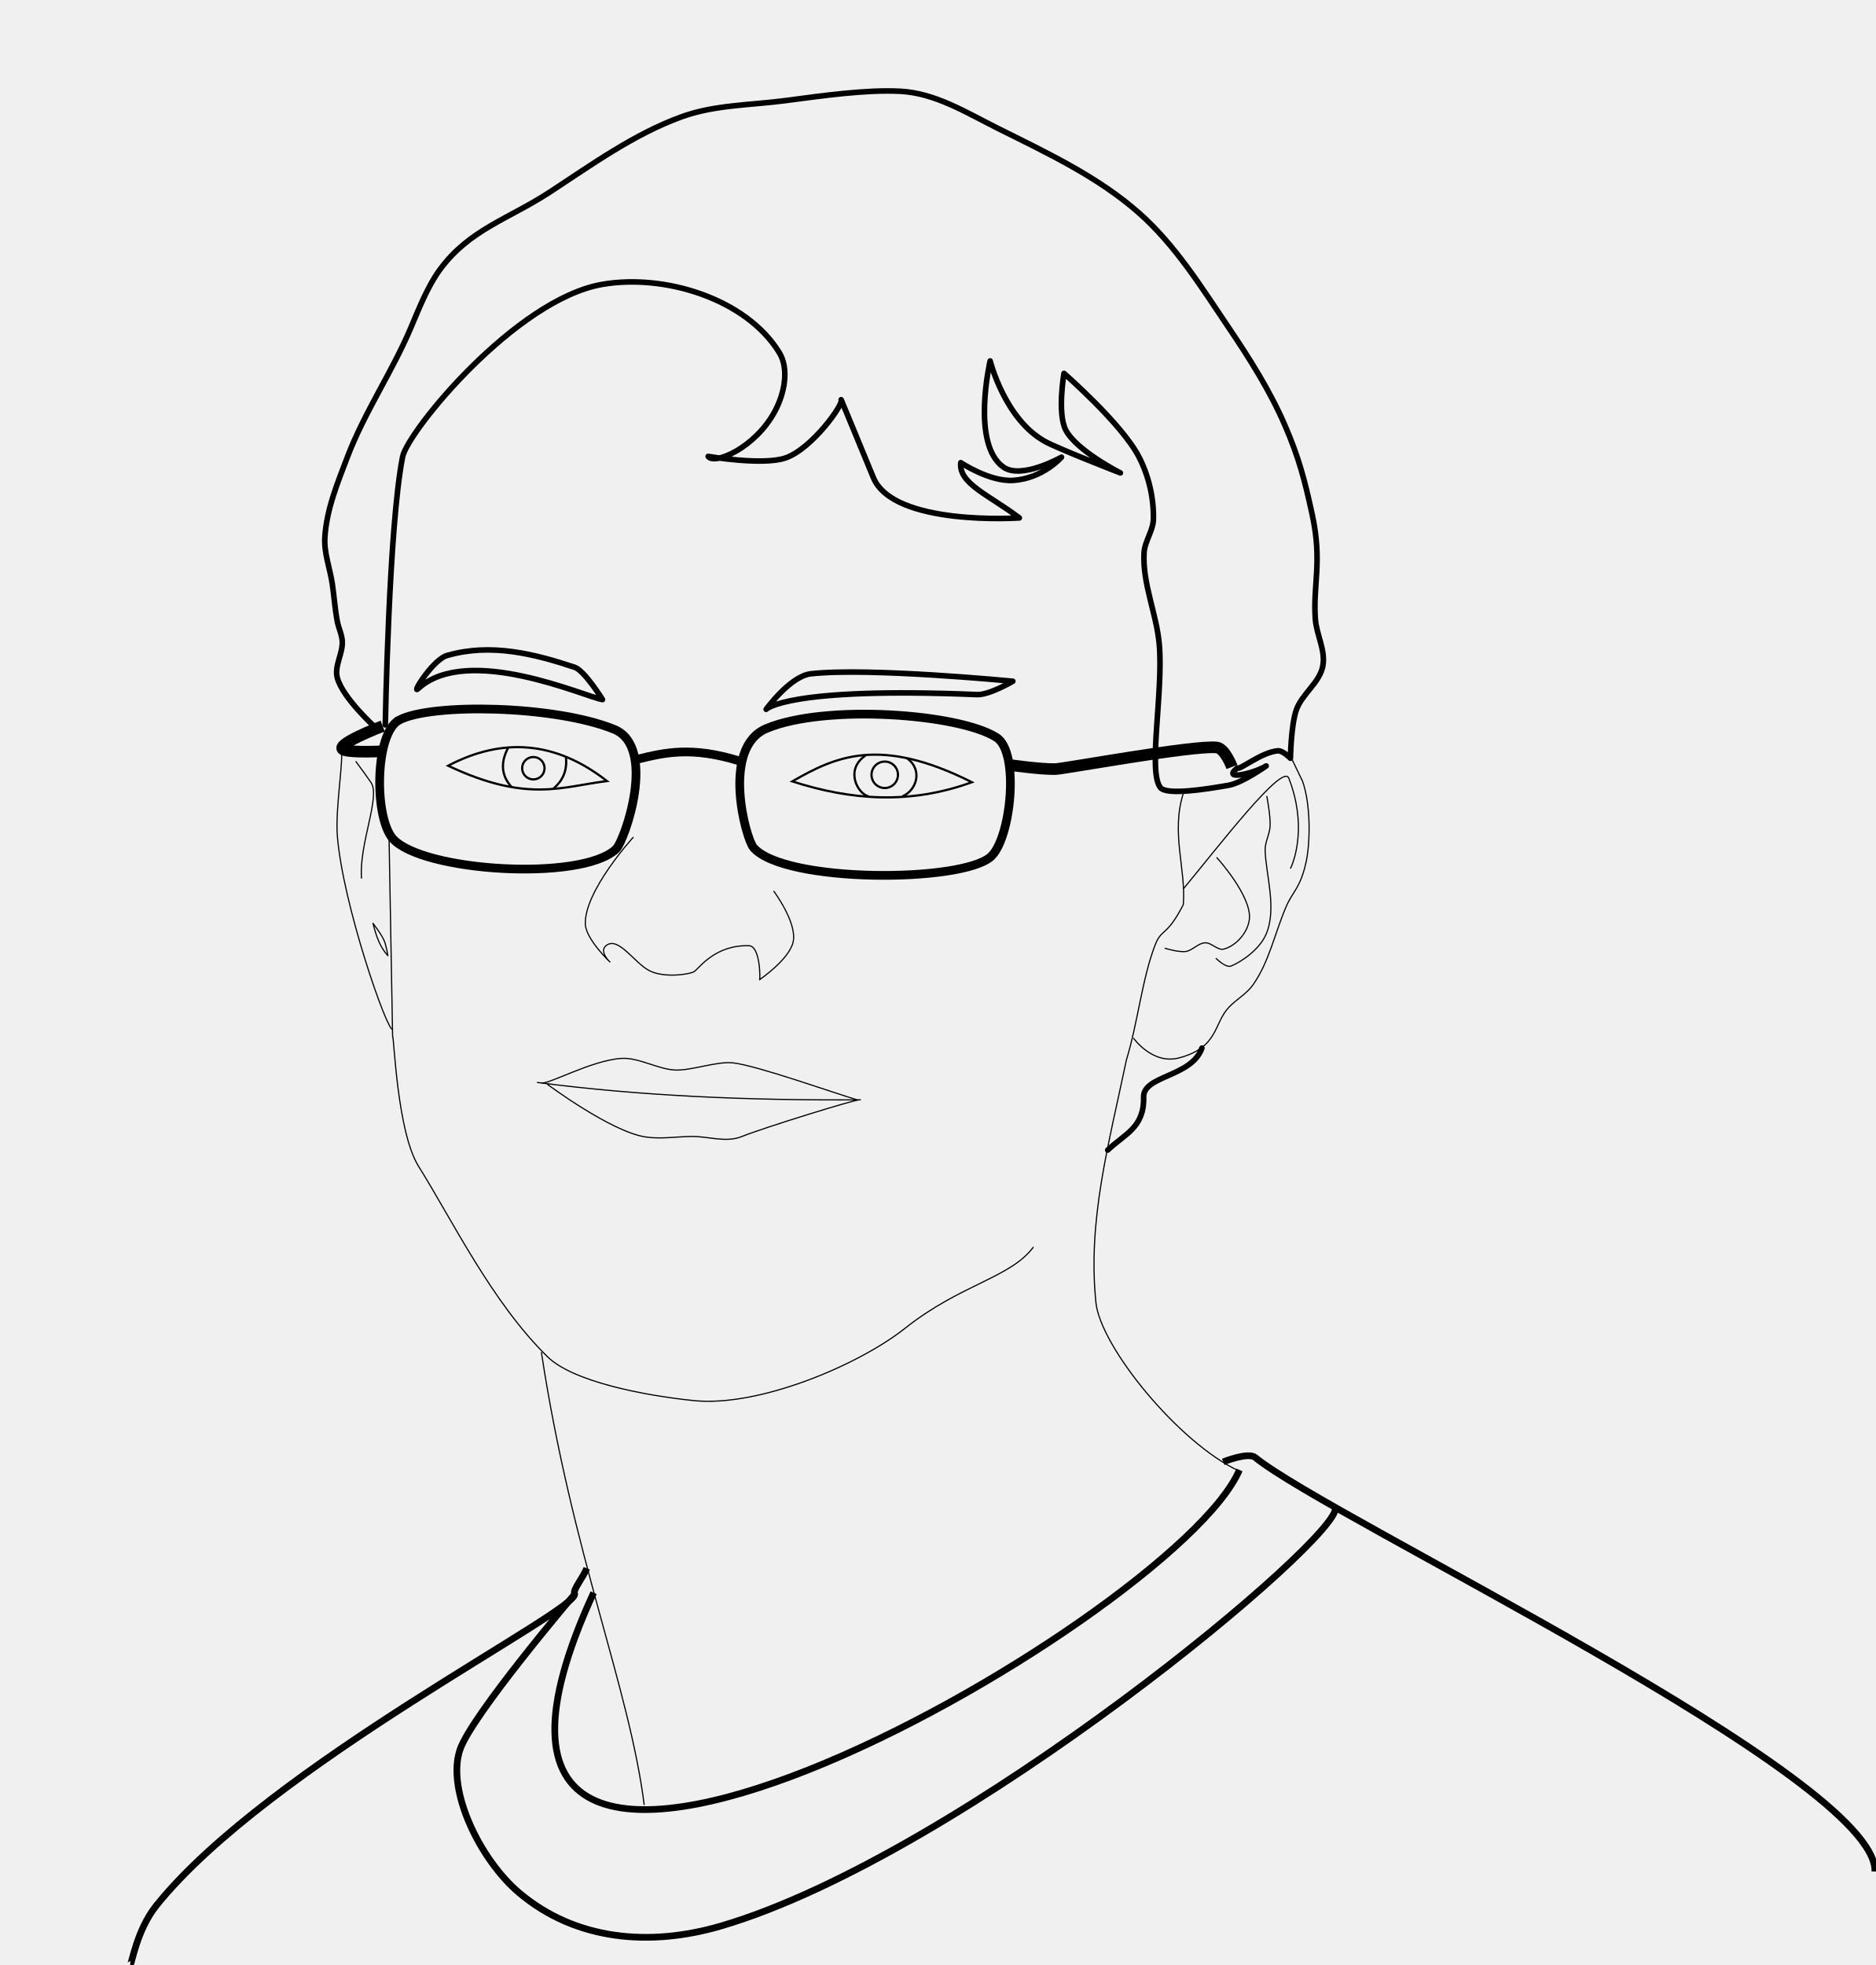
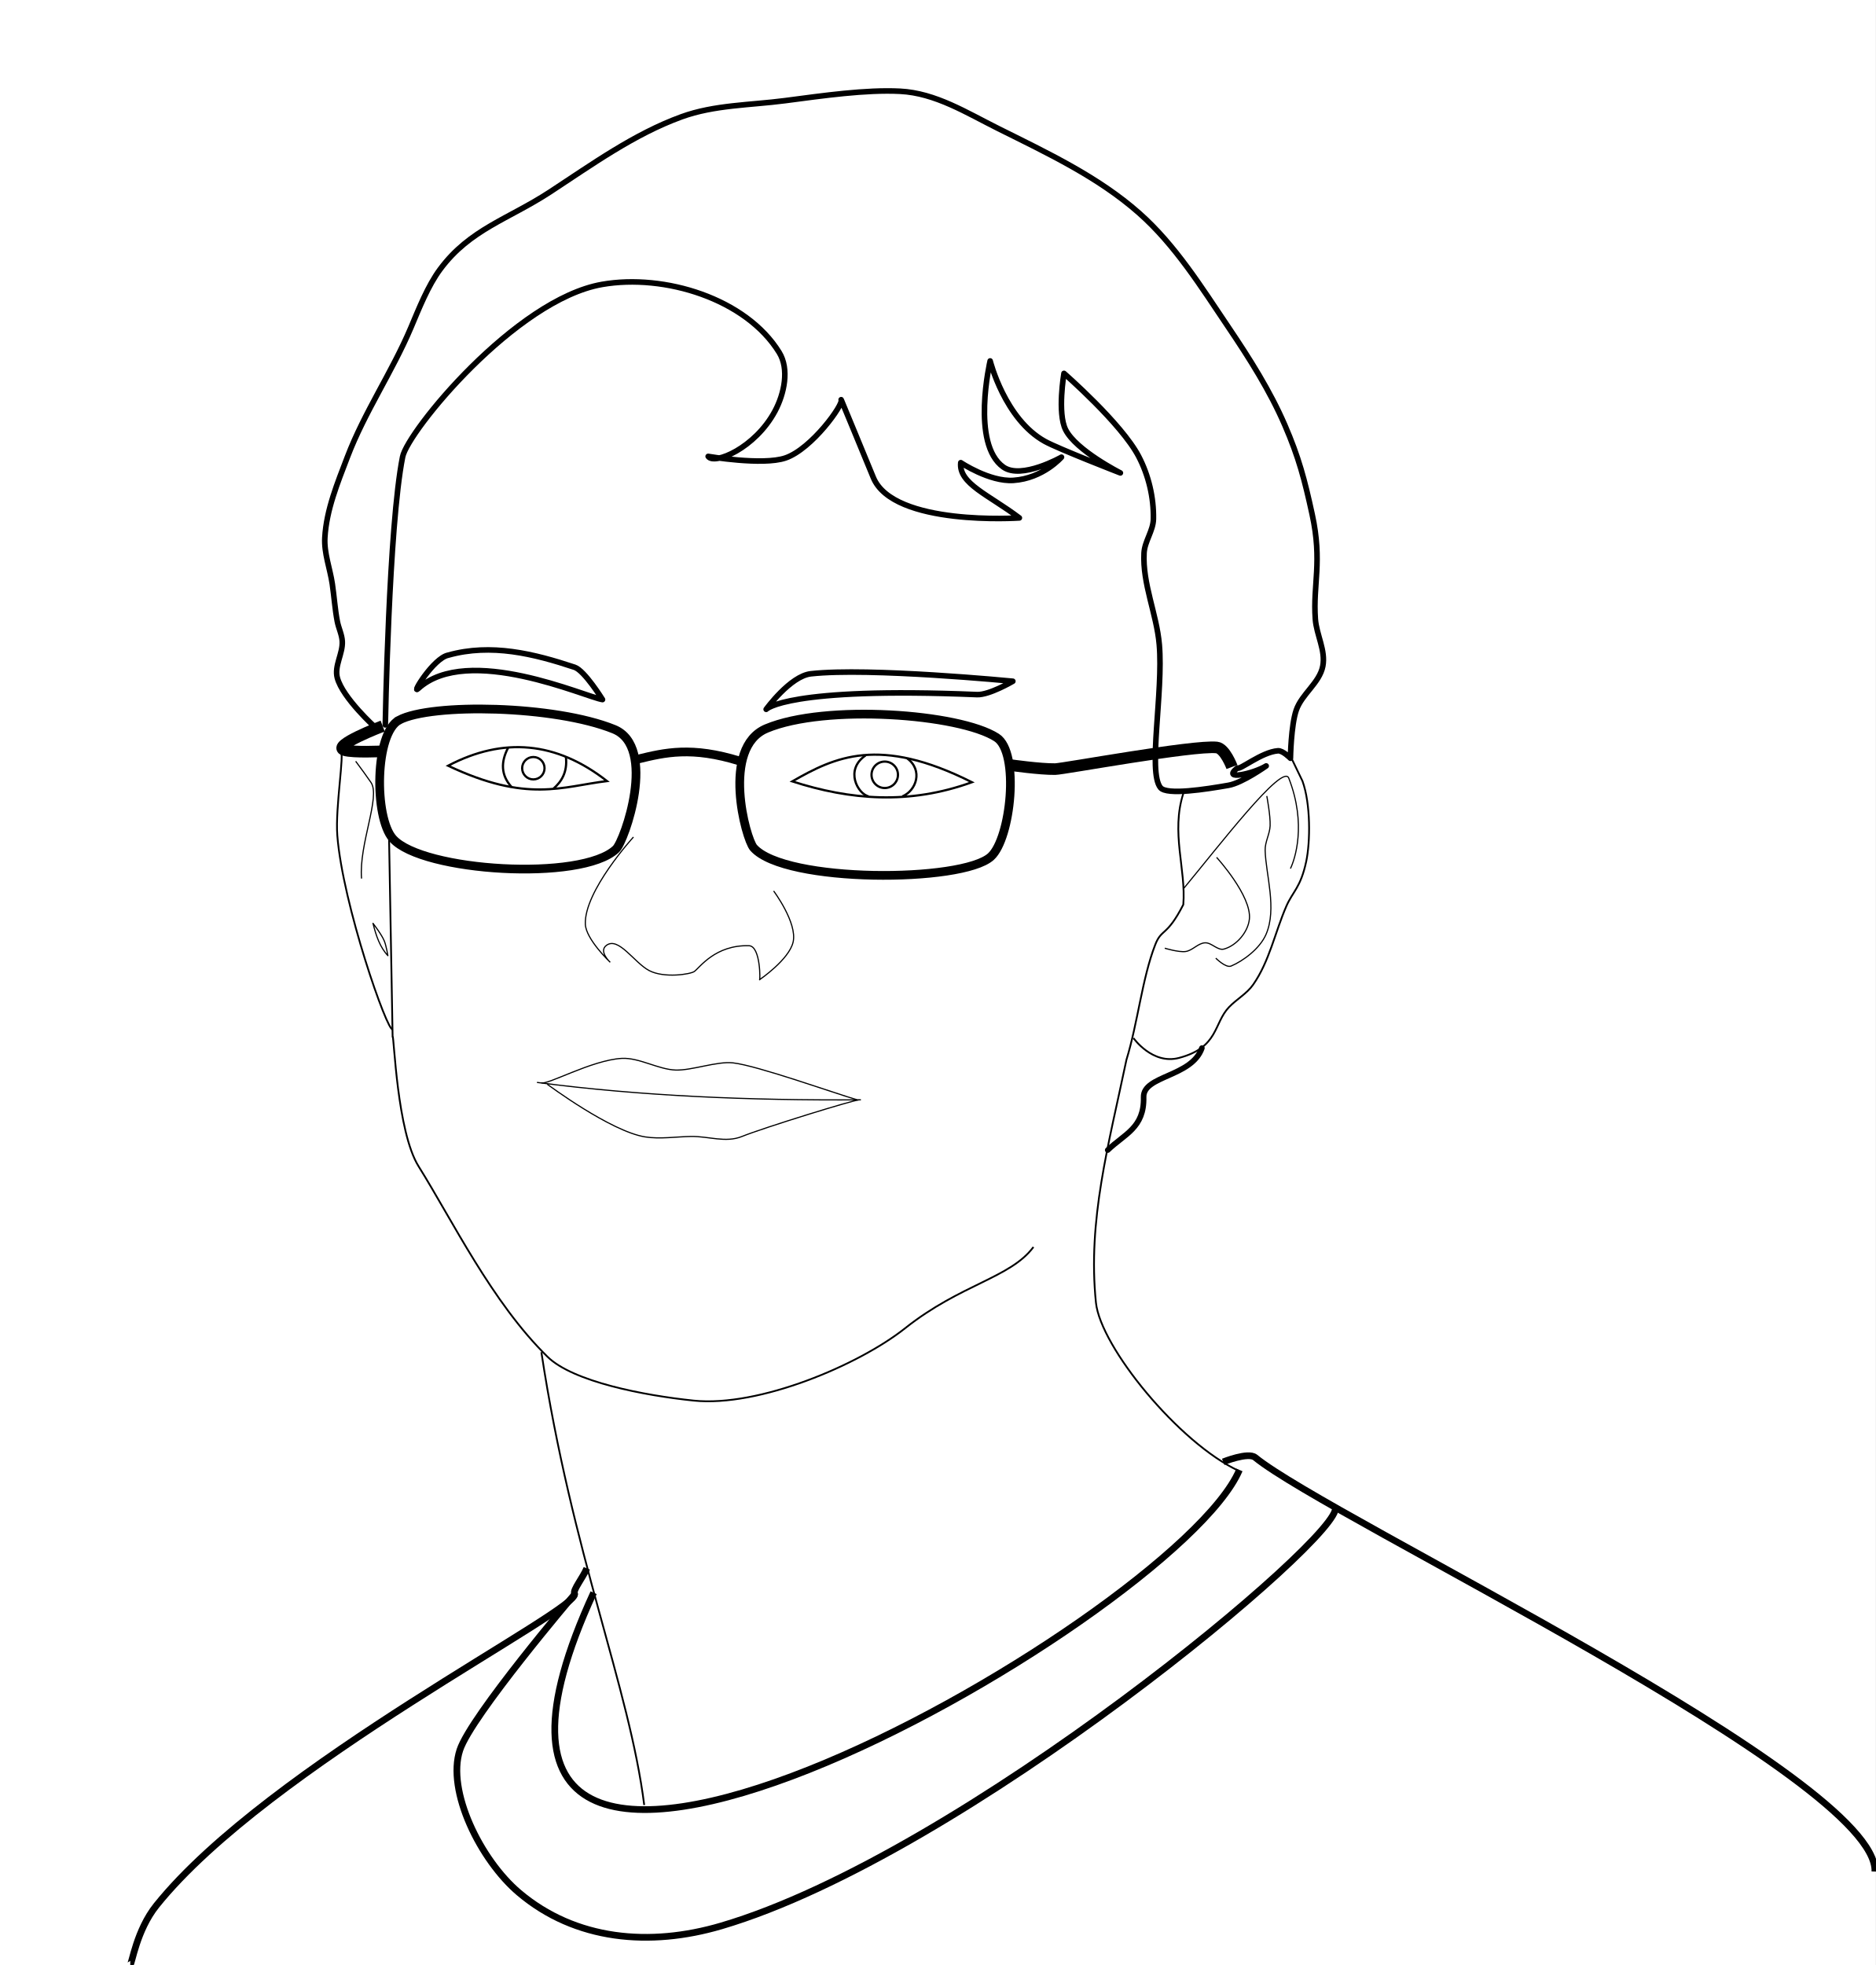
<svg xmlns="http://www.w3.org/2000/svg" width="1050" height="1100" id="svg2" version="1.1">
  <defs id="defs4">
    <clipPath clipPathUnits="userSpaceOnUse" id="clipPath3862">
      <rect style="fill:#000000;fill-opacity:1;stroke:#000000;stroke-width:1.875;stroke-linecap:round;stroke-linejoin:round;stroke-miterlimit:4;stroke-opacity:1;stroke-dasharray:none;stroke-dashoffset:0" id="rect3864" width="1853.228" height="1940.645" x="-262.249" y="-455.571" />
    </clipPath>
    <clipPath clipPathUnits="userSpaceOnUse" id="clipPath3868">
      <rect style="fill:#000000;fill-opacity:1;fill-rule:nonzero;stroke:#000000;stroke-width:2.887;stroke-linecap:round;stroke-linejoin:round;stroke-miterlimit:4;stroke-opacity:1;stroke-dasharray:none;stroke-dashoffset:0" id="rect3870" width="2089.117" height="1703.653" x="-339.091" y="-302.198" />
    </clipPath>
    <clipPath clipPathUnits="userSpaceOnUse" id="clipPath3874">
      <rect style="fill:#000000;fill-opacity:1;fill-rule:nonzero;stroke:#000000;stroke-width:3.026;stroke-linecap:round;stroke-linejoin:round;stroke-miterlimit:4;stroke-opacity:1;stroke-dasharray:none;stroke-dashoffset:0" id="rect3876" width="1613.711" height="1613.711" x="-337.578" y="-213.686" />
    </clipPath>
  </defs>
  <g id="layer1" transform="translate(0,47.63783)">
+     <rect style="fill:#ffffff;fill-opacity:1;fill-rule:nonzero;stroke:none" id="rect3023" width="1050" height="1100" x="0" y="-47.638" />
    <path style="fill:none;stroke:#000000;stroke-width:4.876;stroke-linecap:butt;stroke-linejoin:miter;stroke-miterlimit:4;stroke-opacity:1;stroke-dasharray:none" d="m 357.189,377.295 c 15.007,-3.646 30.027,-7.28 57.124,1.161" id="path2998" />
    <path style="fill:none;stroke:#000000;stroke-width:4.876;stroke-linecap:butt;stroke-linejoin:miter;stroke-miterlimit:4;stroke-opacity:1;stroke-dasharray:none" d="m 223.436,355.471 c 18.062,-9.562 87.135,-8.323 120.285,5.108 24.397,9.884 5.984,62.497 1.161,67.096 -19.17,18.278 -108.517,12.641 -124.929,-5.804 -10.593,-11.905 -10.152,-59.181 3.483,-66.399 z" id="path3768" />
    <path style="fill:none;stroke:#000000;stroke-width:4.876;stroke-linecap:butt;stroke-linejoin:miter;stroke-miterlimit:4;stroke-opacity:1;stroke-dasharray:none" d="m 557.938,365.224 c -20.783,-13.38 -95.892,-18.886 -128.869,-5.039 -25.486,10.701 -11.579,61.749 -7.17,66.747 17.524,19.861 116.786,19.562 132.846,4.977 11.278,-10.242 16.165,-58.334 3.193,-66.685 z" id="path3768-3" />
    <path style="fill:none;stroke:#000000;stroke-width:6.501;stroke-linecap:butt;stroke-linejoin:miter;stroke-miterlimit:4;stroke-opacity:1;stroke-dasharray:none" d="m 565.652,380.646 c 0,0 16.634,2.381 25.074,2.262 4.654,-0.066 77.408,-13.516 90.484,-12.108 4.584,0.493 8.503,10.907 8.503,10.907" id="path3788" />
    <path style="fill:none;stroke:#000000;stroke-width:6.501;stroke-linecap:butt;stroke-linejoin:miter;stroke-miterlimit:4;stroke-opacity:1;stroke-dasharray:none" d="m 214.07,372.933 c 0,0 -16.157,0.823 -21.181,-0.657 -7.88,-2.321 21.346,-13.462 21.346,-13.462" id="path3790" />
    <path style="fill:none;stroke:#000000;stroke-width:3.125;stroke-linecap:round;stroke-linejoin:round;stroke-miterlimit:4;stroke-opacity:1;stroke-dasharray:none" d="m 215.712,358.158 c 0,0 1.918,-111.038 9.688,-150.048 2.84,-14.26 63.187,-88.056 111.654,-96.53 34.884,-6.099 80.599,7.942 99.175,38.087 5.771,9.364 2.834,23.135 -2.355,32.833 -11.141,20.825 -34.114,30.285 -37.404,25.352 0,0 30.472,5.209 43.202,0.901 14.773,-4.999 32.857,-30.236 31.254,-32.641 0,0 13.41,32.298 17.986,43.532 11.19,27.472 81.78,22.645 81.78,22.645 -17.115,-12.961 -34.091,-19.195 -32.806,-30.929 0,0 16.147,10.801 29.454,9.918 16.669,-1.106 26.936,-13.001 26.936,-13.001 0,0 -22.379,12.721 -32.509,5.572 -18.291,-12.908 -7.431,-59.434 -7.431,-59.434 0,0 8.164,32.601 30.652,45.04 7.605,4.207 42.262,17.645 42.262,17.645 0,0 -24.802,-12.53 -30.652,-24.145 -4.736,-9.405 -0.929,-31.575 -0.929,-31.575 0,0 32.14,27.984 41.798,46.433 5.575,10.65 8.504,23.081 8.278,35.1 -0.124,6.584 -4.912,12.467 -5.254,19.043 -0.9,17.285 7.04,33.976 8.538,51.22 2.312,26.605 -6.526,71.325 0.657,80.113 3.586,4.388 25.577,0.867 38.094,-1.313 7.795,-1.358 21.092,-10.851 21.092,-10.851 -7.092,4.388 -25.242,8.38 -16.139,1.161 1.134,1.418 13.618,-8.988 22.757,-9.635 2.701,-0.191 6.966,4.179 6.966,4.179 0,0 0.306,-18.382 3.251,-26.931 3.121,-9.06 13.02,-15.206 14.861,-24.61 1.716,-8.765 -3.552,-17.557 -4.18,-26.467 -1.372,-19.456 4.023,-31.867 -1.769,-58.506 -4.192,-19.282 -7.474,-31.897 -15.316,-50.005 -8.377,-19.344 -19.791,-37.316 -31.581,-54.791 C 672.589,113.091 657.969,89.514 637.689,71.601 614.728,51.32 586.293,37.989 558.874,24.321 541.119,15.471 523.726,4.445 503.912,3.448 484.708,2.482 460.889,5.897 439.546,8.701 c -19.415,2.551 -39.607,2.349 -58.005,9.053 -26.534,9.669 -49.934,26.559 -73.56,42.027 -23.298,15.253 -44.942,20.897 -61.528,43.263 -6.929,9.344 -11.915,22.124 -16.456,32.833 -10.471,24.695 -25.899,47.174 -35.467,72.233 -5.582,14.62 -11.771,29.584 -12.66,45.208 -0.499,8.765 2.903,17.317 4.18,26.003 1.022,6.952 1.468,13.993 2.787,20.895 0.719,3.761 2.577,7.321 2.787,11.144 0.376,6.863 -4.549,13.787 -2.787,20.431 3.001,11.311 21.363,27.86 21.363,27.86" id="path3792" />
    <path style="fill:none;stroke:#000000;stroke-width:3.125;stroke-linecap:round;stroke-linejoin:round;stroke-miterlimit:4;stroke-opacity:1;stroke-dasharray:none" d="m 234.142,337.821 c 27.816,-25.367 94.116,4.895 103.166,6.16 0,0 -10.036,-16.234 -15.598,-18.083 -22.719,-7.554 -46.736,-13.522 -70.798,-6.768 -8.245,1.653 -21.017,22.701 -16.77,18.691 z" id="path3794" />
    <path style="fill:none;stroke:#000000;stroke-width:3.125;stroke-linecap:round;stroke-linejoin:round;stroke-miterlimit:4;stroke-opacity:1;stroke-dasharray:none" d="m 428.942,349.435 c 0,0 13.459,-18.604 25.014,-19.892 32.687,-3.644 113.086,4.179 113.086,4.179 0,0 -13.19,7.763 -20.054,7.478 -106.699,-4.444 -118.046,8.235 -118.046,8.235 z" id="path3796" />
    <path style="fill:none;stroke:#000000;stroke-width:1.25;stroke-linecap:butt;stroke-linejoin:miter;stroke-miterlimit:4;stroke-opacity:1;stroke-dasharray:none" d="m 250.874,381.011 c 30.874,-16.172 60.539,-13.622 88.936,8.59 -25.103,3.049 -44.582,12.382 -88.936,-8.59 z" id="path3798" />
    <path style="fill:none;stroke:#000000;stroke-width:1.923;stroke-linecap:round;stroke-linejoin:round;stroke-miterlimit:4;stroke-opacity:1;stroke-dasharray:none;stroke-dashoffset:0" id="path3802" d="m 139.107,362.541 c 0,5.326 -4.317,9.643 -9.643,9.643 -5.326,0 -9.643,-4.317 -9.643,-9.643 0,-5.326 4.317,-9.643 9.643,-9.643 5.326,0 9.643,4.317 9.643,9.643 z" transform="matrix(0.6501868,0,0,0.6500646,214.4175,146.7289)" />
    <path style="fill:none;stroke:#000000;stroke-width:1.25;stroke-linecap:butt;stroke-linejoin:miter;stroke-miterlimit:4;stroke-opacity:1;stroke-dasharray:none" d="m 284.429,371.028 c -4.055,7.789 -4.118,15.193 2.003,21.94" id="path3804" />
    <path style="fill:none;stroke:#000000;stroke-width:1.25;stroke-linecap:butt;stroke-linejoin:miter;stroke-miterlimit:4;stroke-opacity:1;stroke-dasharray:none" d="m 316.822,376.135 c 0.952,8.4 -2.455,13.807 -6.966,17.703" id="path3806" />
    <path style="fill:none;stroke:#000000;stroke-width:1.25;stroke-linecap:butt;stroke-linejoin:miter;stroke-miterlimit:4;stroke-opacity:1;stroke-dasharray:none" d="m 443.571,389.78 c 32.284,10.413 65.483,13.205 100.547,0.464 -51.954,-26.122 -76.8,-14.068 -100.547,-0.464 z" id="path3808" />
    <path style="fill:none;stroke:#000000;stroke-width:1.25;stroke-linecap:butt;stroke-linejoin:miter;stroke-miterlimit:4;stroke-opacity:1;stroke-dasharray:none" d="m 484.556,375.27 c -11.767,8.092 -4.36,21.485 1.742,22.926" id="path3810" />
    <path style="fill:none;stroke:#000000;stroke-width:1.25;stroke-linecap:butt;stroke-linejoin:miter;stroke-miterlimit:4;stroke-opacity:1;stroke-dasharray:none" d="m 507.893,376.895 c 8.996,6.665 5.121,18.042 -2.728,21.301" id="path3812" />
    <path style="fill:none;stroke:#000000;stroke-width:1.923;stroke-linecap:round;stroke-linejoin:round;stroke-miterlimit:4;stroke-opacity:1;stroke-dasharray:none;stroke-dashoffset:0" id="path3814" d="m 435.625,372.407 c 0,6.287 -5.097,11.384 -11.384,11.384 -6.287,0 -11.384,-5.097 -11.384,-11.384 0,-6.287 5.097,-11.384 11.384,-11.384 6.287,0 11.384,5.097 11.384,11.384 z" transform="matrix(0.6501868,0,0,0.6500646,219.4886,144.0059)" />
    <path style="fill:none;stroke:#000000;stroke-width:0.65px;stroke-linecap:butt;stroke-linejoin:miter;stroke-opacity:1" d="m 354.635,420.942 c 0,0 -27.616,30.201 -26.936,48.755 0.311,8.494 13.933,21.359 13.933,21.359 0,0 -6.72,-6.172 -2.09,-9.519 6.822,-4.931 15.575,9.802 23.918,14.162 8.387,4.383 23.17,2.058 25.311,0.464 3.072,-2.287 11.726,-14.913 30.536,-14.394 6.714,0.185 6.3,20.553 5.921,19.038 0,0 16.585,-11.246 18.809,-21.127 2.416,-10.738 -10.914,-28.556 -10.914,-28.556" id="path3816" />
    <path style="fill:none;stroke:#000000;stroke-width:0.65px;stroke-linecap:butt;stroke-linejoin:miter;stroke-opacity:1" d="m 300.62,558.295 c 58.095,7.627 118.933,10.159 181.356,9.751" id="path3818" />
-     <path style="fill:none;stroke:#000000;stroke-width:0.65px;stroke-linecap:butt;stroke-linejoin:miter;stroke-opacity:1" d="m 190.695,373.116 c 2.336,0 -3.06,31.396 -1.858,46.898 3.002,38.717 28.167,110.493 30.98,108.549" id="path3822" />
+     <path style="fill:none;stroke:#000000;stroke-width:1;stroke-linecap:butt;stroke-linejoin:miter;stroke-opacity:1;stroke-miterlimit:4;stroke-dasharray:none" d="m 190.695,373.116 c 2.336,0 -3.06,31.396 -1.858,46.898 3.002,38.717 28.167,110.493 30.98,108.549" id="path3822" />
    <path style="fill:none;stroke:#000000;stroke-width:0.65px;stroke-linecap:butt;stroke-linejoin:miter;stroke-opacity:1" d="m 202.412,444.181 c -1.584,-19.233 10.824,-45.85 5.254,-53.846 -2.511,-3.605 -5.161,-7.349 -8.538,-11.82" id="path3826" />
-     <path style="fill:none;stroke:#000000;stroke-width:0.65px;stroke-linecap:butt;stroke-linejoin:miter;stroke-opacity:1" d="m 217.829,422.467 1.97,109.991 c 0.822,-0.117 2.447,53.482 14.551,72.823 18.799,30.042 41.009,76.051 72.183,106.597 14.268,13.98 54.072,21.67 81.841,24.535 36.452,3.762 92.319,-19.858 118.324,-40.486 31.275,-24.809 58.89,-28.083 71.881,-45.49" id="path3828" />
-     <path style="fill:none;stroke:#000000;stroke-width:0.65px;stroke-linecap:butt;stroke-linejoin:miter;stroke-opacity:1" d="m 662.544,396.332 c -7.159,22 1.536,42.726 -0.069,62.432 -9.341,18.235 -12.081,13.086 -15.73,22.47 -7.321,18.825 -9.706,43.558 -16.108,64.401 -10.014,47.873 -21.804,89.84 -17.076,135.93 2.533,24.693 46.408,78.622 80.168,94.288" id="path3830" />
+     <path style="fill:none;stroke:#000000;stroke-width:1;stroke-linecap:butt;stroke-linejoin:miter;stroke-opacity:1;stroke-miterlimit:4;stroke-dasharray:none" d="m 217.829,422.467 1.97,109.991 c 0.822,-0.117 2.447,53.482 14.551,72.823 18.799,30.042 41.009,76.051 72.183,106.597 14.268,13.98 54.072,21.67 81.841,24.535 36.452,3.762 92.319,-19.858 118.324,-40.486 31.275,-24.809 58.89,-28.083 71.881,-45.49" id="path3828" />
+     <path style="fill:none;stroke:#000000;stroke-width:1;stroke-linecap:butt;stroke-linejoin:miter;stroke-opacity:1;stroke-miterlimit:4;stroke-dasharray:none" d="m 662.544,396.332 c -7.159,22 1.536,42.726 -0.069,62.432 -9.341,18.235 -12.081,13.086 -15.73,22.47 -7.321,18.825 -9.706,43.558 -16.108,64.401 -10.014,47.873 -21.804,89.84 -17.076,135.93 2.533,24.693 46.408,78.622 80.168,94.288" id="path3830" />
    <path style="fill:none;stroke:#000000;stroke-width:0.65px;stroke-linecap:butt;stroke-linejoin:miter;stroke-opacity:1" d="m 662.656,449.763 c 19.483,-23.467 55.476,-70.48 58.869,-61.789 10.091,25.847 3.4,45.525 0.929,50.612" id="path3832" />
    <path style="fill:none;stroke:#000000;stroke-width:0.65px;stroke-linecap:butt;stroke-linejoin:miter;stroke-opacity:1" d="m 709.219,397.957 c 0,0 2.11,11.115 1.858,16.716 -0.21,4.655 -2.911,9.04 -2.787,13.698 0.361,13.55 6.768,32.738 0.464,47.13 -3.517,8.03 -12.902,14.879 -19.506,17.645 -2.969,1.244 -8.592,-4.411 -8.592,-4.411" id="path3834" />
    <path style="fill:none;stroke:#000000;stroke-width:0.65px;stroke-linecap:butt;stroke-linejoin:miter;stroke-opacity:1" d="m 681.121,432.318 c 0,0 19.748,21.617 18.345,34.593 -0.785,7.261 -7.138,14.723 -14.165,16.716 -3.603,1.022 -6.942,-3.679 -10.682,-3.482 -3.979,0.209 -6.963,4.356 -10.914,4.875 -3.886,0.511 -11.61,-1.857 -11.61,-1.857" id="path3836" />
-     <path style="fill:none;stroke:#000000;stroke-width:0.65px;stroke-linecap:butt;stroke-linejoin:miter;stroke-opacity:1" d="m 722.919,376.598 6.27,13.001 c 4.642,12.759 4.432,34.107 2.09,45.04 -3.148,14.696 -7.505,16.683 -11.146,25.074 -6.322,14.571 -9.466,30.868 -18.577,43.879 -3.518,5.024 -9.224,8.109 -13.468,12.537 -8.737,9.114 -5.717,22.576 -28.062,28.46 -14.875,3.917 -25.447,-11.103 -25.447,-11.103" id="path3838" />
-     <path style="fill:none;stroke:#000000;stroke-width:0.65px;stroke-linecap:butt;stroke-linejoin:miter;stroke-opacity:1" d="m 303.084,709.292 c 17.215,113.319 49.221,187.417 57.588,253.525" id="path3840" />
+     <path style="fill:none;stroke:#000000;stroke-width:1;stroke-linecap:butt;stroke-linejoin:miter;stroke-opacity:1;stroke-miterlimit:4;stroke-dasharray:none" d="m 722.919,376.598 6.27,13.001 c 4.642,12.759 4.432,34.107 2.09,45.04 -3.148,14.696 -7.505,16.683 -11.146,25.074 -6.322,14.571 -9.466,30.868 -18.577,43.879 -3.518,5.024 -9.224,8.109 -13.468,12.537 -8.737,9.114 -5.717,22.576 -28.062,28.46 -14.875,3.917 -25.447,-11.103 -25.447,-11.103" id="path3838" />
+     <path style="fill:none;stroke:#000000;stroke-width:1;stroke-linecap:butt;stroke-linejoin:miter;stroke-opacity:1;stroke-miterlimit:4;stroke-dasharray:none" d="m 303.084,709.292 c 17.215,113.319 49.221,187.417 57.588,253.525" id="path3840" />
    <path style="fill:none;stroke:#000000;stroke-width:3.75;stroke-linecap:butt;stroke-linejoin:miter;stroke-miterlimit:4;stroke-opacity:1;stroke-dasharray:none" d="m 332.342,843.948 c -124.617,270.595 325.206,16.638 361.55,-68.721" id="path3842" />
    <path style="fill:none;stroke:#000000;stroke-width:3.75;stroke-linecap:butt;stroke-linejoin:miter;stroke-miterlimit:4;stroke-opacity:1;stroke-dasharray:none" d="m 684.823,770.708 c 0,0 13.986,-5.65 17.897,-2.462 42.288,34.462 348.593,179.178 346.948,231.803" id="path3844" />
    <path style="fill:none;stroke:#000000;stroke-width:3.75;stroke-linecap:butt;stroke-linejoin:miter;stroke-miterlimit:4;stroke-opacity:1;stroke-dasharray:none" d="m 72.924,1052.037 c 0.902,0 3.478,-19.097 14.669,-33.036 62.922,-78.364 238.619,-166.137 234.067,-174.589 -1.051,-1.952 4.787,-8.974 6.855,-14.113" id="path3846" />
    <path style="fill:none;stroke:#000000;stroke-width:3.75;stroke-linecap:butt;stroke-linejoin:miter;stroke-miterlimit:4;stroke-opacity:1;stroke-dasharray:none" d="m 321.783,844.747 c 0,0 -58.005,68.149 -64.314,87.247 -7.564,22.898 11.497,61.577 33.045,79.841 31.717,26.884 73.37,30.398 113.259,18.659 135.285,-39.815 349.451,-219.195 343.759,-234.371" id="path3848" />
    <path style="fill:none;stroke:#000000;stroke-width:0.65px;stroke-linecap:round;stroke-linejoin:round;stroke-opacity:1" d="m 208.807,469.232 c 0,0 4.867,6.19 6.386,9.983 1.042,2.602 1.974,8.126 1.974,8.126 -4.476,-4.722 -6.639,-11.243 -8.36,-18.109 z" id="path3850" />
    <path style="fill:none;stroke:#000000;stroke-width:3.125;stroke-linecap:round;stroke-linejoin:round;stroke-miterlimit:4;stroke-opacity:1;stroke-dasharray:none" d="m 620.162,596.179 c 9.334,-9.011 20.509,-12.394 20.095,-29.634 -0.292,-12.192 26.938,-11.24 32.623,-27.468" id="path3852" />
    <path style="fill:none;stroke:#000000;stroke-width:0.65px;stroke-linecap:butt;stroke-linejoin:miter;stroke-opacity:1" d="m 303.018,558.405 c 2.639,1.931 28.089,-12.63 45.088,-13.562 9.651,-0.529 20.482,6.211 30.142,6.53 9.116,0.301 23.087,-5.027 32.152,-4.018 13.556,1.508 56.883,17.009 69.39,20.656" id="path3854" />
    <path style="fill:none;stroke:#000000;stroke-width:0.65px;stroke-linecap:butt;stroke-linejoin:miter;stroke-opacity:1" d="m 306.346,559.284 c 0,0 35.463,26.443 54.821,29.509 8.337,1.32 17.182,-0.095 25.621,-0.251 9.91,-0.183 19.452,3.729 28.635,0 11.806,-4.795 63.724,-20.849 65.308,-20.374" id="path3856" />
  </g>
</svg>
